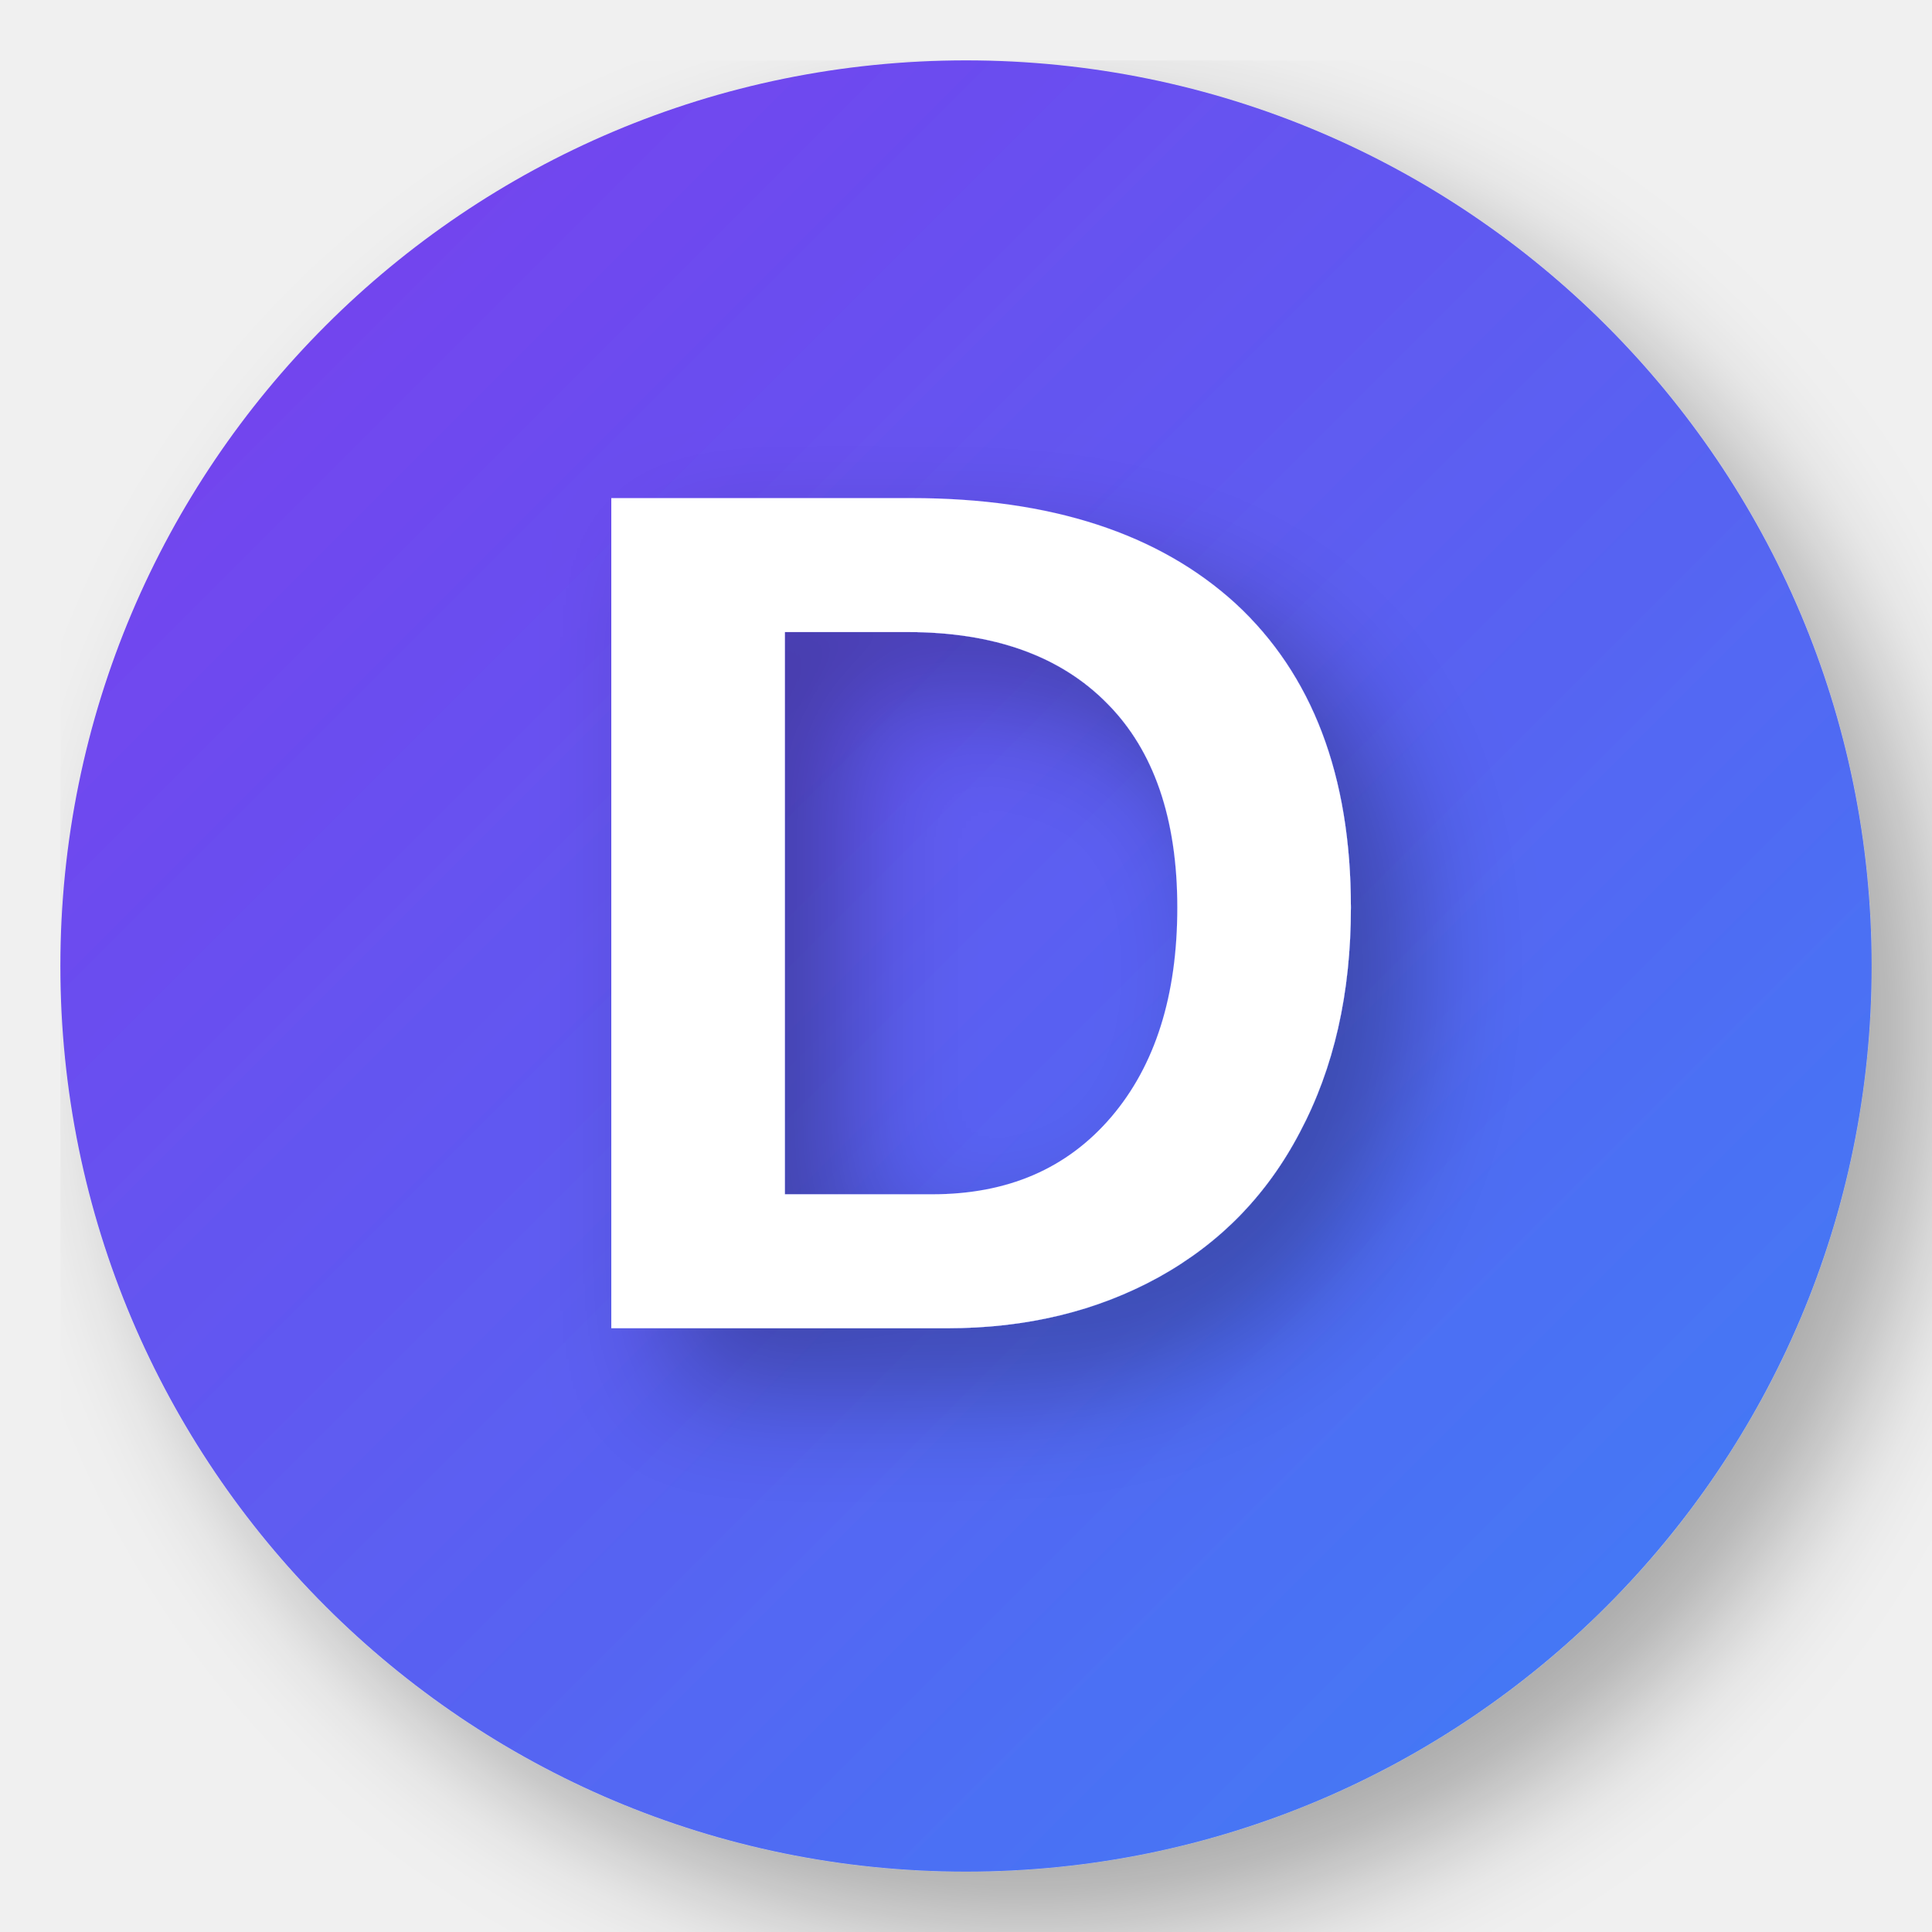
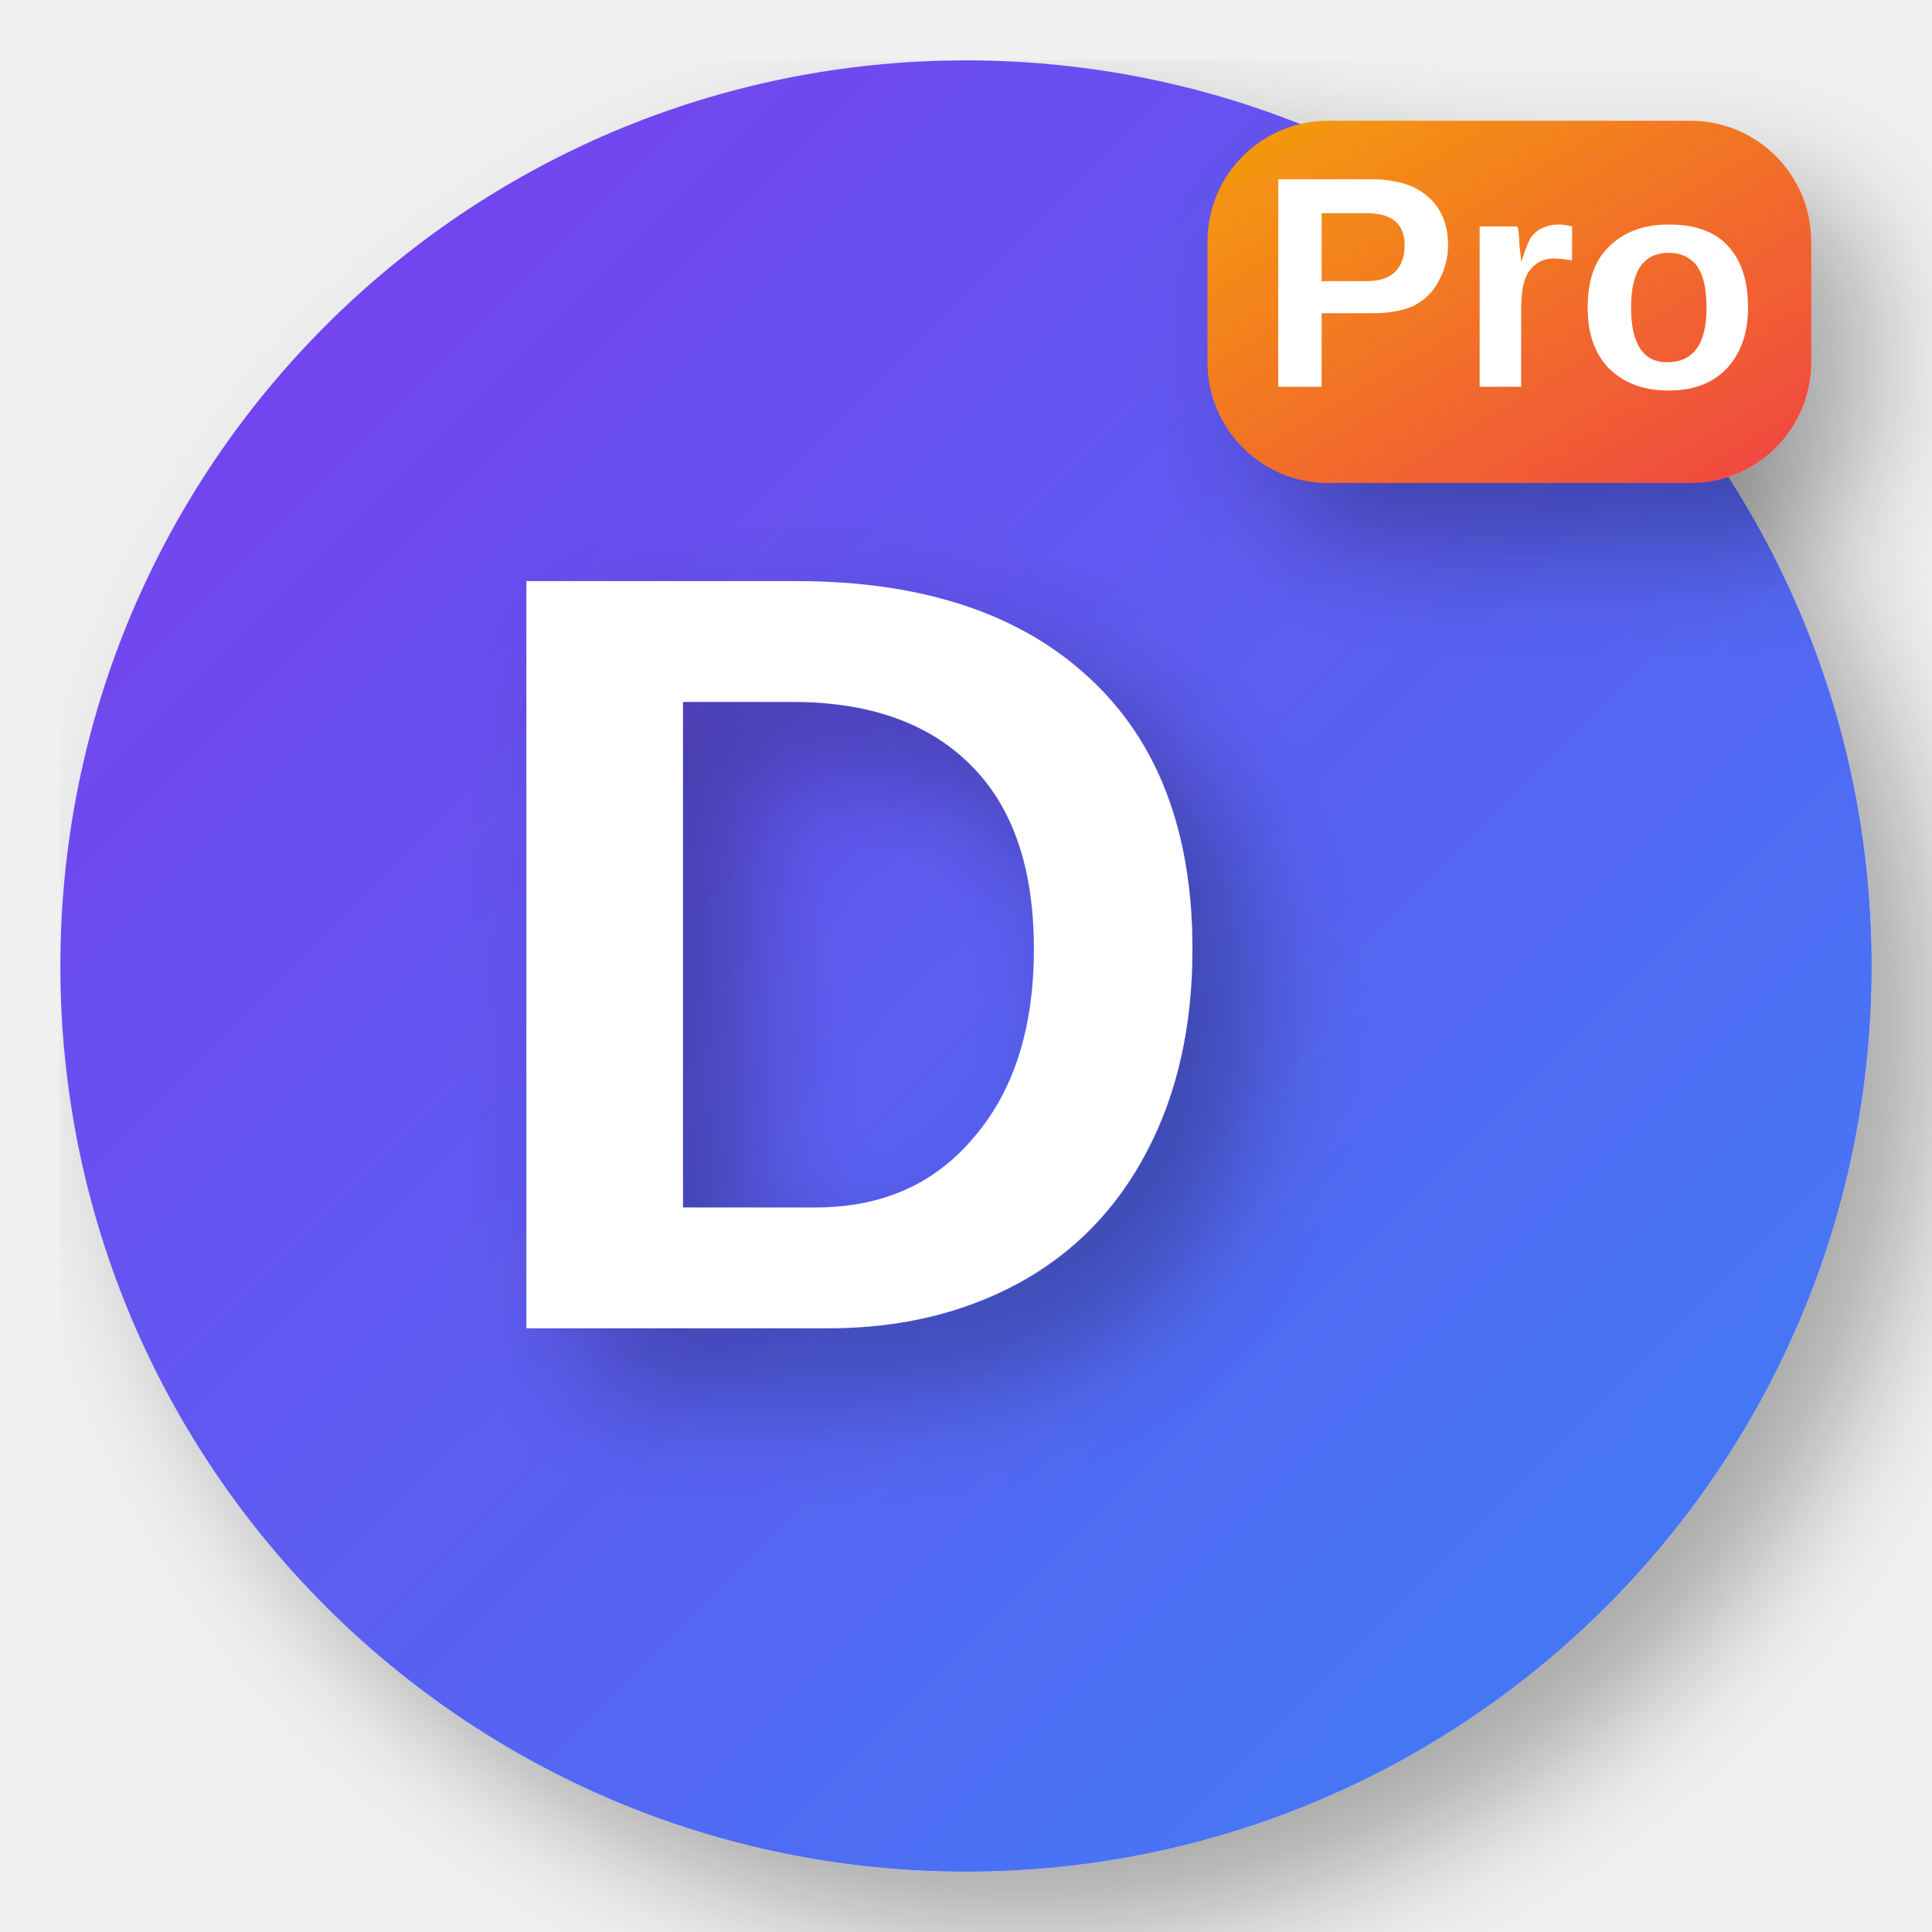
<svg xmlns="http://www.w3.org/2000/svg" width="16" height="16" viewBox="0 0 16 16">
  <defs>
    <linearGradient id="mainGradient" x1="0%" y1="0%" x2="100%" y2="100%">
      <stop offset="0%" style="stop-color:#7C3AED;stop-opacity:1" />
      <stop offset="100%" style="stop-color:#3B82F6;stop-opacity:1" />
    </linearGradient>
+     <linearGradient id="proGradient" x1="0%" y1="0%" x2="100%" y2="100%">
+       <stop offset="0%" style="stop-color:#F59E0B;stop-opacity:1" />
+       <stop offset="100%" style="stop-color:#EF4444;stop-opacity:1" />
+     </linearGradient>
    <filter id="shadow" x="-50%" y="-50%" width="200%" height="200%">
      <feDropShadow dx="0.5" dy="0.5" stdDeviation="0.5" flood-color="#000000" flood-opacity="0.3" />
    </filter>
  </defs>
  <circle cx="8" cy="8" r="7.5" fill="url(#mainGradient)" filter="url(#shadow)" />
-   <text x="8" y="11" font-family="Arial, sans-serif" font-size="10" fill="#FFFFFF" text-anchor="middle" font-weight="bold" filter="url(#shadow)">D</text>
+   <text x="7" y="11" font-family="Arial, sans-serif" font-size="9" fill="#FFFFFF" text-anchor="middle" font-weight="bold" filter="url(#shadow)">D</text>
+   <rect x="10" y="1" width="5" height="3" rx="1" fill="url(#proGradient)" filter="url(#shadow)" />
+   <text x="12.5" y="3.2" font-family="Arial, sans-serif" font-size="2.5" fill="#FFFFFF" text-anchor="middle" font-weight="bold">Pro</text>
</svg>
